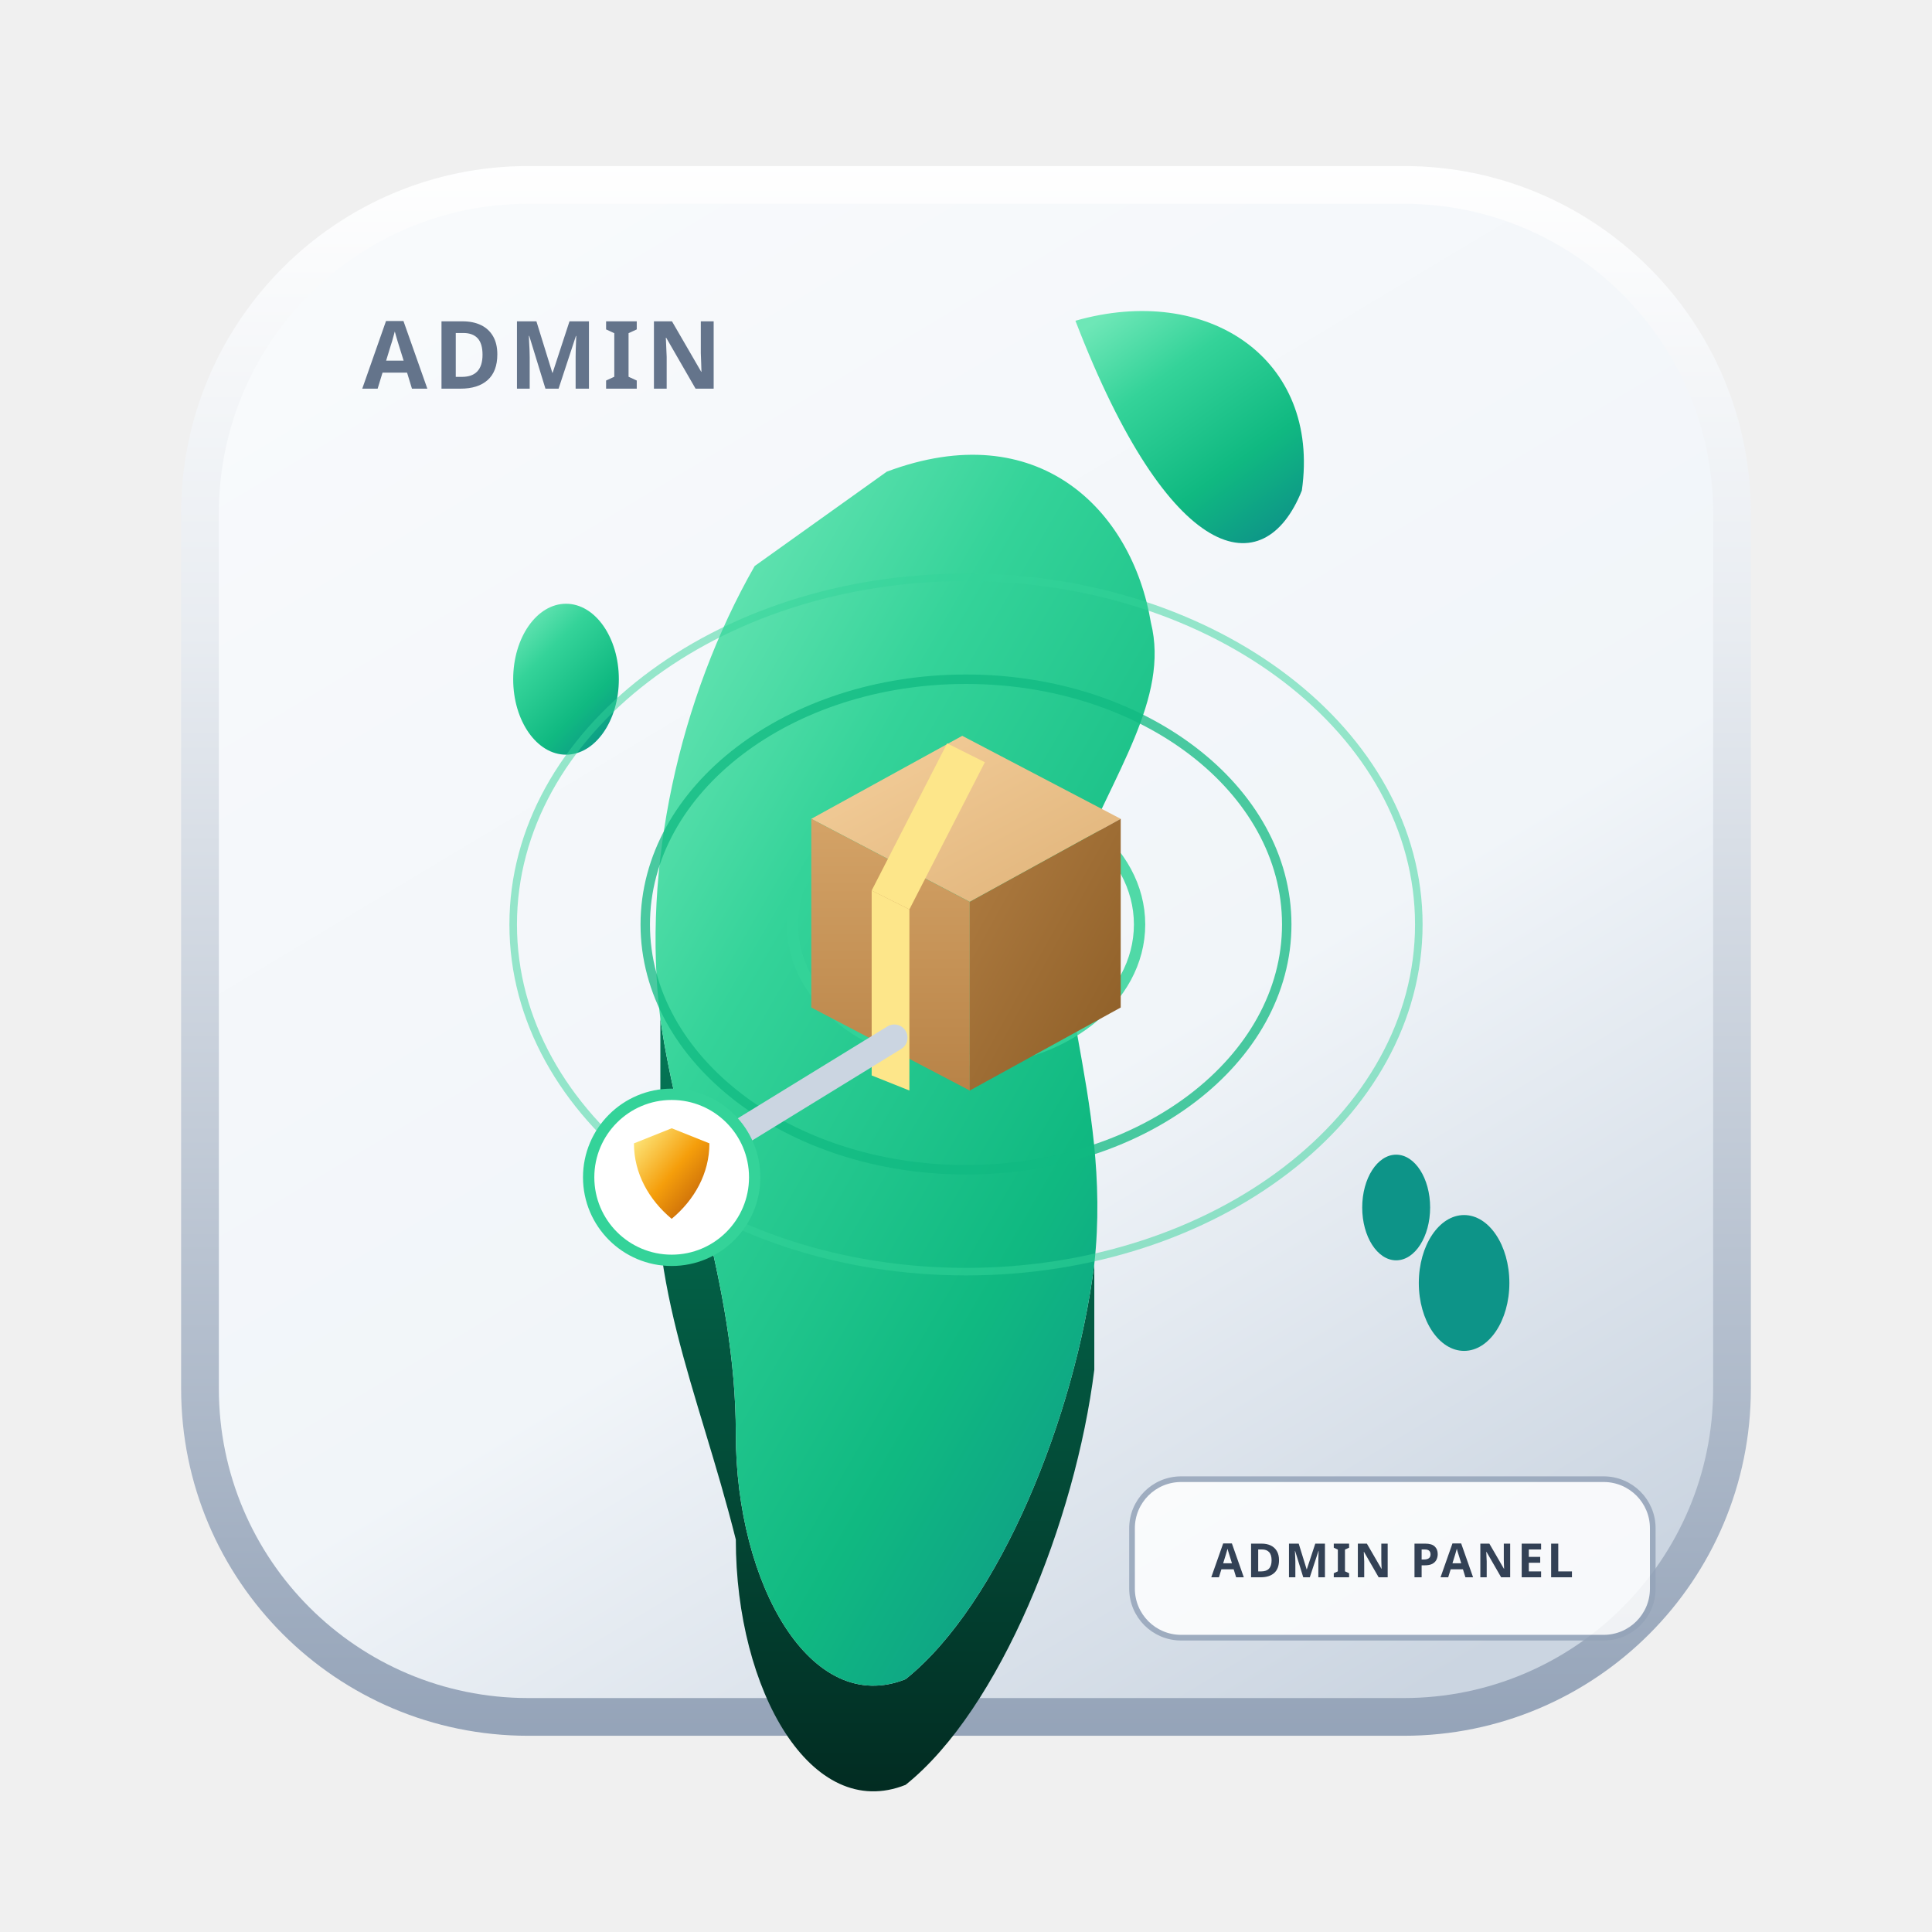
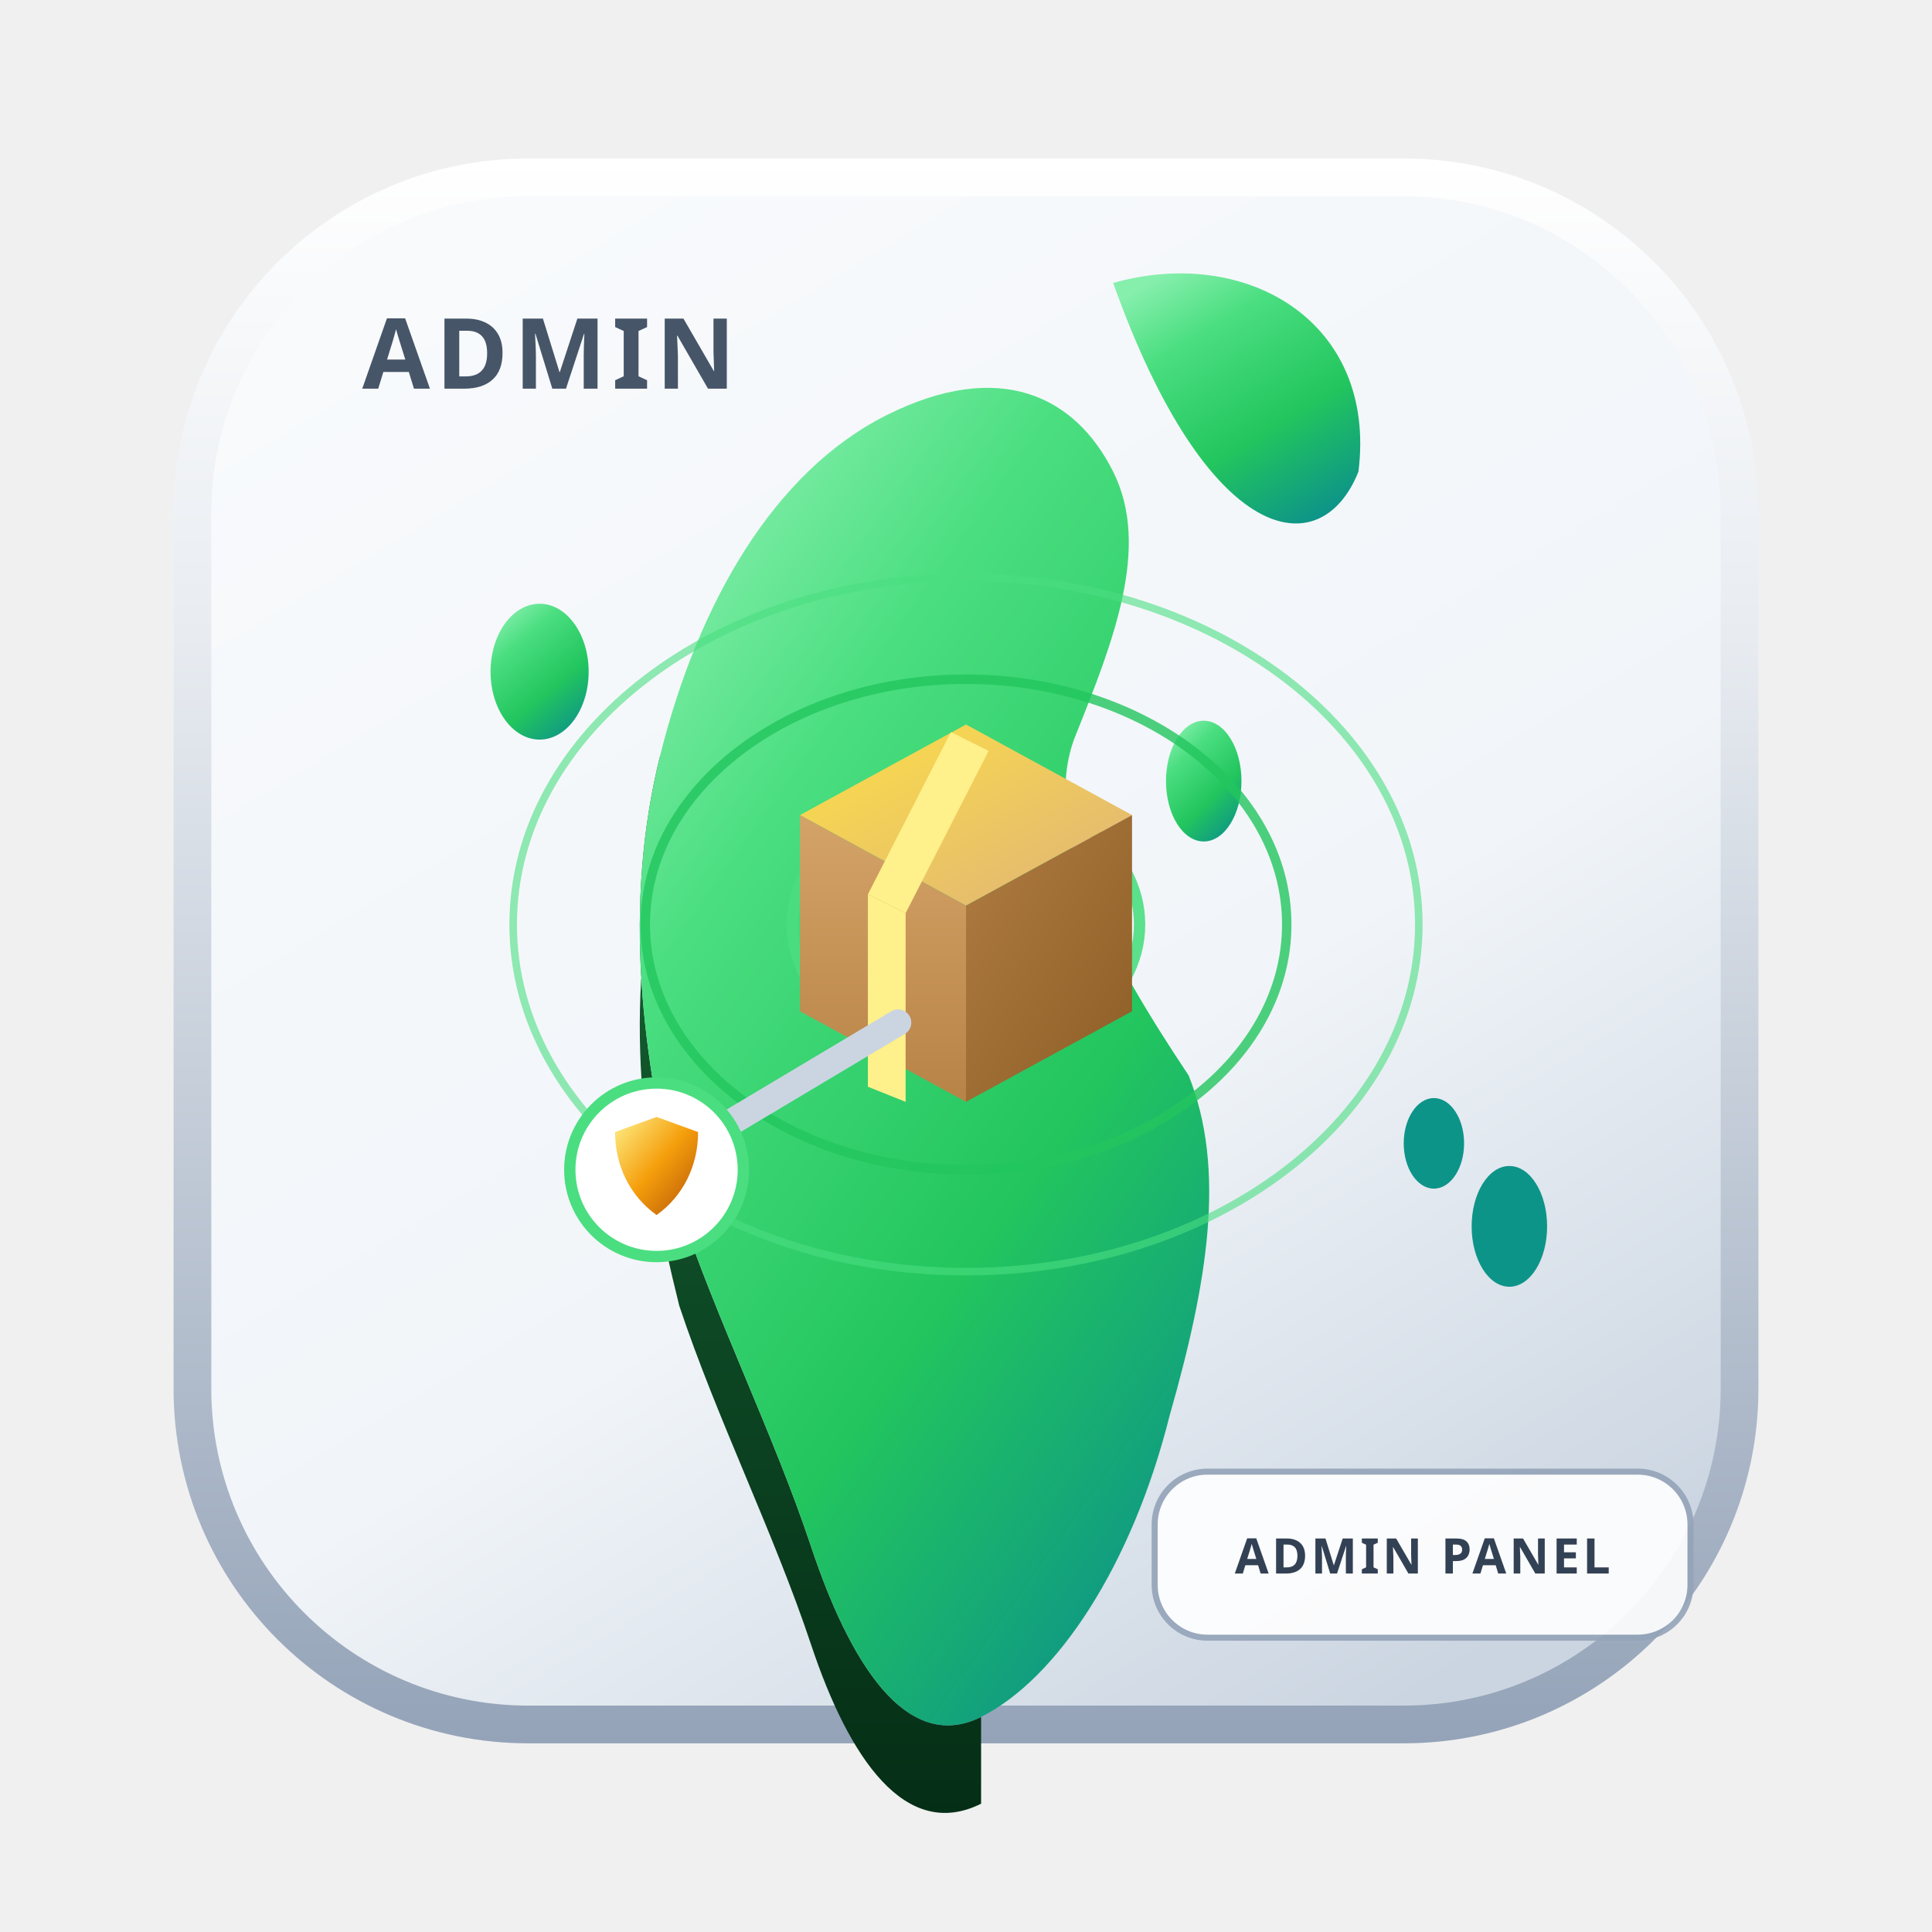
<svg xmlns="http://www.w3.org/2000/svg" viewBox="0 0 512 512" width="100%" height="100%">
  <defs>
    <linearGradient id="bezelGrad" x1="0%" y1="0%" x2="0%" y2="100%">
      <stop offset="0%" stop-color="#ffffff" />
      <stop offset="30%" stop-color="#e8ecf1" />
      <stop offset="100%" stop-color="#94a3b8" />
    </linearGradient>
    <linearGradient id="innerPlateGrad" x1="20%" y1="0%" x2="80%" y2="100%">
      <stop offset="0%" stop-color="#f8fafc" />
      <stop offset="60%" stop-color="#f1f5f9" />
      <stop offset="100%" stop-color="#cbd5e1" />
    </linearGradient>
-     <linearGradient id="islandSurface" x1="15%" y1="0%" x2="85%" y2="100%">
-       <stop offset="0%" stop-color="#6ee7b7" />
-       <stop offset="30%" stop-color="#34d399" />
-       <stop offset="70%" stop-color="#10b981" />
+     <linearGradient id="islandSurface" x1="20%" y1="0%" x2="80%" y2="100%">
+       <stop offset="0%" stop-color="#86efac" />
+       <stop offset="25%" stop-color="#4ade80" />
+       <stop offset="65%" stop-color="#22c55e" />
      <stop offset="100%" stop-color="#0d9488" />
    </linearGradient>
    <linearGradient id="islandExtrudeDark" x1="0%" y1="0%" x2="0%" y2="100%">
-       <stop offset="0%" stop-color="#047857" />
-       <stop offset="100%" stop-color="#022c22" />
+       <stop offset="0%" stop-color="#166534" />
+       <stop offset="100%" stop-color="#052e16" />
    </linearGradient>
    <linearGradient id="boxTop" x1="0%" y1="0%" x2="100%" y2="100%">
-       <stop offset="0%" stop-color="#f5d09d" />
+       <stop offset="0%" stop-color="#fde047" />
      <stop offset="100%" stop-color="#dfb278" />
    </linearGradient>
    <linearGradient id="boxLeft" x1="0%" y1="0%" x2="0%" y2="100%">
      <stop offset="0%" stop-color="#d4a367" />
      <stop offset="100%" stop-color="#b88347" />
    </linearGradient>
    <linearGradient id="boxRight" x1="0%" y1="0%" x2="100%" y2="100%">
      <stop offset="0%" stop-color="#b07d42" />
      <stop offset="100%" stop-color="#8c5d26" />
    </linearGradient>
    <linearGradient id="shieldGold" x1="0%" y1="0%" x2="100%" y2="100%">
      <stop offset="0%" stop-color="#fef08a" />
      <stop offset="50%" stop-color="#f59e0b" />
      <stop offset="100%" stop-color="#b45309" />
    </linearGradient>
  </defs>
-   <rect x="48" y="44" width="416" height="416" rx="92" fill="url(#bezelGrad)" />
-   <rect x="58" y="54" width="396" height="396" rx="82" fill="url(#innerPlateGrad)" />
-   <text x="96" y="103" font-family="system-ui, sans-serif" font-size="25" font-weight="900" fill="#64748b" letter-spacing="1.5">ADMIN</text>
-   <path d="M 175 270 L 175 298 C 170 338 185 368 195 408 C 195 448 215 483 240 473 C 265 453 285 403 290 363 L 290 335 C 285 375 265 425 240 445 C 215 455 195 420 195 380 C 195 340 180 305 175 270 Z" fill="url(#islandExtrudeDark)" />
-   <path d="M 235 125 C 275 110 300 135 305 165 C 310 185 295 205 285 230 C 275 255 295 290 290 335 C 285 375 265 425 240 445 C 215 455 195 420 195 380 C 195 340 180 305 175 270 C 170 230 180 185 200 150 Z" fill="url(#islandSurface)" />
-   <path d="M 285 85 C 320 75 350 95 345 130 C 335 155 310 150 285 85 Z" fill="url(#islandSurface)" />
-   <ellipse cx="150" cy="180" rx="14" ry="20" fill="url(#islandSurface)" />
-   <ellipse cx="370" cy="320" rx="9" ry="14" fill="#0d9488" />
-   <ellipse cx="388" cy="340" rx="12" ry="18" fill="#0d9488" />
-   <ellipse cx="256" cy="245" rx="46" ry="36" fill="none" stroke="#34d399" stroke-width="3" opacity="0.85" />
-   <ellipse cx="256" cy="245" rx="85" ry="65" fill="none" stroke="#10b981" stroke-width="2.5" opacity="0.75" />
-   <ellipse cx="256" cy="245" rx="120" ry="92" fill="none" stroke="#34d399" stroke-width="2" opacity="0.5" />
-   <g transform="translate(215, 195)">
-     <polygon points="40,0 82,22 42,44 0,22" fill="url(#boxTop)" />
-     <polygon points="0,22 42,44 42,94 0,72" fill="url(#boxLeft)" />
-     <polygon points="42,44 82,22 82,72 42,94" fill="url(#boxRight)" />
-     <polygon points="36,2 46,7 26,46 16,41" fill="#fde68a" />
-     <polygon points="16,41 26,46 26,94 16,90" fill="#fde68a" />
+   <rect x="46" y="42" width="420" height="420" rx="94" fill="url(#bezelGrad)" />
+   <rect x="56" y="52" width="400" height="400" rx="84" fill="url(#innerPlateGrad)" />
+   <text x="96" y="103" font-family="'Cairo', system-ui, sans-serif" font-size="26" font-weight="900" fill="#475569" letter-spacing="1.5">ADMIN</text>
+   <path d="M 175 200 L 175 226 C 165 266 170 306 180 346 C 190 376 205 406 215 436 C 225 466 240 488 260 478 L 260 455 C 240 465 225 440 215 410 C 205 380 190 350 180 320 C 170 280 165 240 175 200 Z" fill="url(#islandExtrudeDark)" />
+   <path d="M 235 110 C 265 95 285 105 295 125 C 305 145 295 170 285 195 C 275 220 295 255 315 285 C 325 310 320 340 310 375 C 300 415 280 445 260 455 C 240 465 225 440 215 410 C 205 380 190 350 180 320 C 170 280 165 240 175 200 C 185 160 205 125 235 110 Z" fill="url(#islandSurface)" />
+   <path d="M 295 75 C 330 65 365 85 360 125 C 350 150 320 145 295 75 Z" fill="url(#islandSurface)" />
+   <ellipse cx="319" cy="207" rx="10" ry="16" fill="url(#islandSurface)" />
+   <ellipse cx="143" cy="178" rx="13" ry="18" fill="url(#islandSurface)" />
+   <ellipse cx="380" cy="303" rx="8" ry="12" fill="#0d9488" />
+   <ellipse cx="400" cy="325" rx="10" ry="16" fill="#0d9488" />
+   <ellipse cx="256" cy="245" rx="46" ry="36" fill="none" stroke="#4ade80" stroke-width="3" opacity="0.9" />
+   <ellipse cx="256" cy="245" rx="85" ry="65" fill="none" stroke="#22c55e" stroke-width="2.5" opacity="0.8" />
+   <ellipse cx="256" cy="245" rx="120" ry="92" fill="none" stroke="#4ade80" stroke-width="2" opacity="0.6" />
+   <g transform="translate(212, 192)">
+     <polygon points="44,0 88,24 44,48 0,24" fill="url(#boxTop)" />
+     <polygon points="0,24 44,48 44,100 0,76" fill="url(#boxLeft)" />
+     <polygon points="44,48 88,24 88,76 44,100" fill="url(#boxRight)" />
+     <polygon points="40,2 50,7 28,50 18,45" fill="#fef08a" />
+     <polygon points="18,45 28,50 28,100 18,96" fill="#fef08a" />
  </g>
-   <g transform="translate(162, 280)">
-     <path d="M 18 30 L 75 -5" stroke="#cbd5e1" stroke-width="7" stroke-linecap="round" />
-     <circle cx="16" cy="32" r="22" fill="#ffffff" stroke="#34d399" stroke-width="3" />
-     <path d="M 16 19 L 26 23 C 26 31 22 38 16 43 C 10 38 6 31 6 23 Z" fill="url(#shieldGold)" />
+   <g transform="translate(156, 278)">
+     <path d="M 20 30 L 82 -7" stroke="#cbd5e1" stroke-width="7" stroke-linecap="round" />
+     <circle cx="18" cy="32" r="23" fill="#ffffff" stroke="#4ade80" stroke-width="3" />
+     <path d="M 18 18 L 29 22 C 29 31 25 39 18 44 C 11 39 7 31 7 22 Z" fill="url(#shieldGold)" />
  </g>
-   <rect x="300" y="392" width="138" height="42" rx="13" fill="#ffffff" opacity="0.85" stroke="#94a3b8" stroke-width="1.5" />
-   <text x="369" y="418" text-anchor="middle" font-family="system-ui, sans-serif" font-size="12.5" font-weight="900" fill="#334155" letter-spacing="0.8">ADMIN PANEL</text>
+   <rect x="306" y="390" width="142" height="44" rx="14" fill="#ffffff" opacity="0.9" stroke="#94a3b8" stroke-width="1.6" />
+   <text x="377" y="417" text-anchor="middle" font-family="'Cairo', system-ui, sans-serif" font-size="13" font-weight="900" fill="#334155" letter-spacing="0.8">ADMIN PANEL</text>
</svg>
